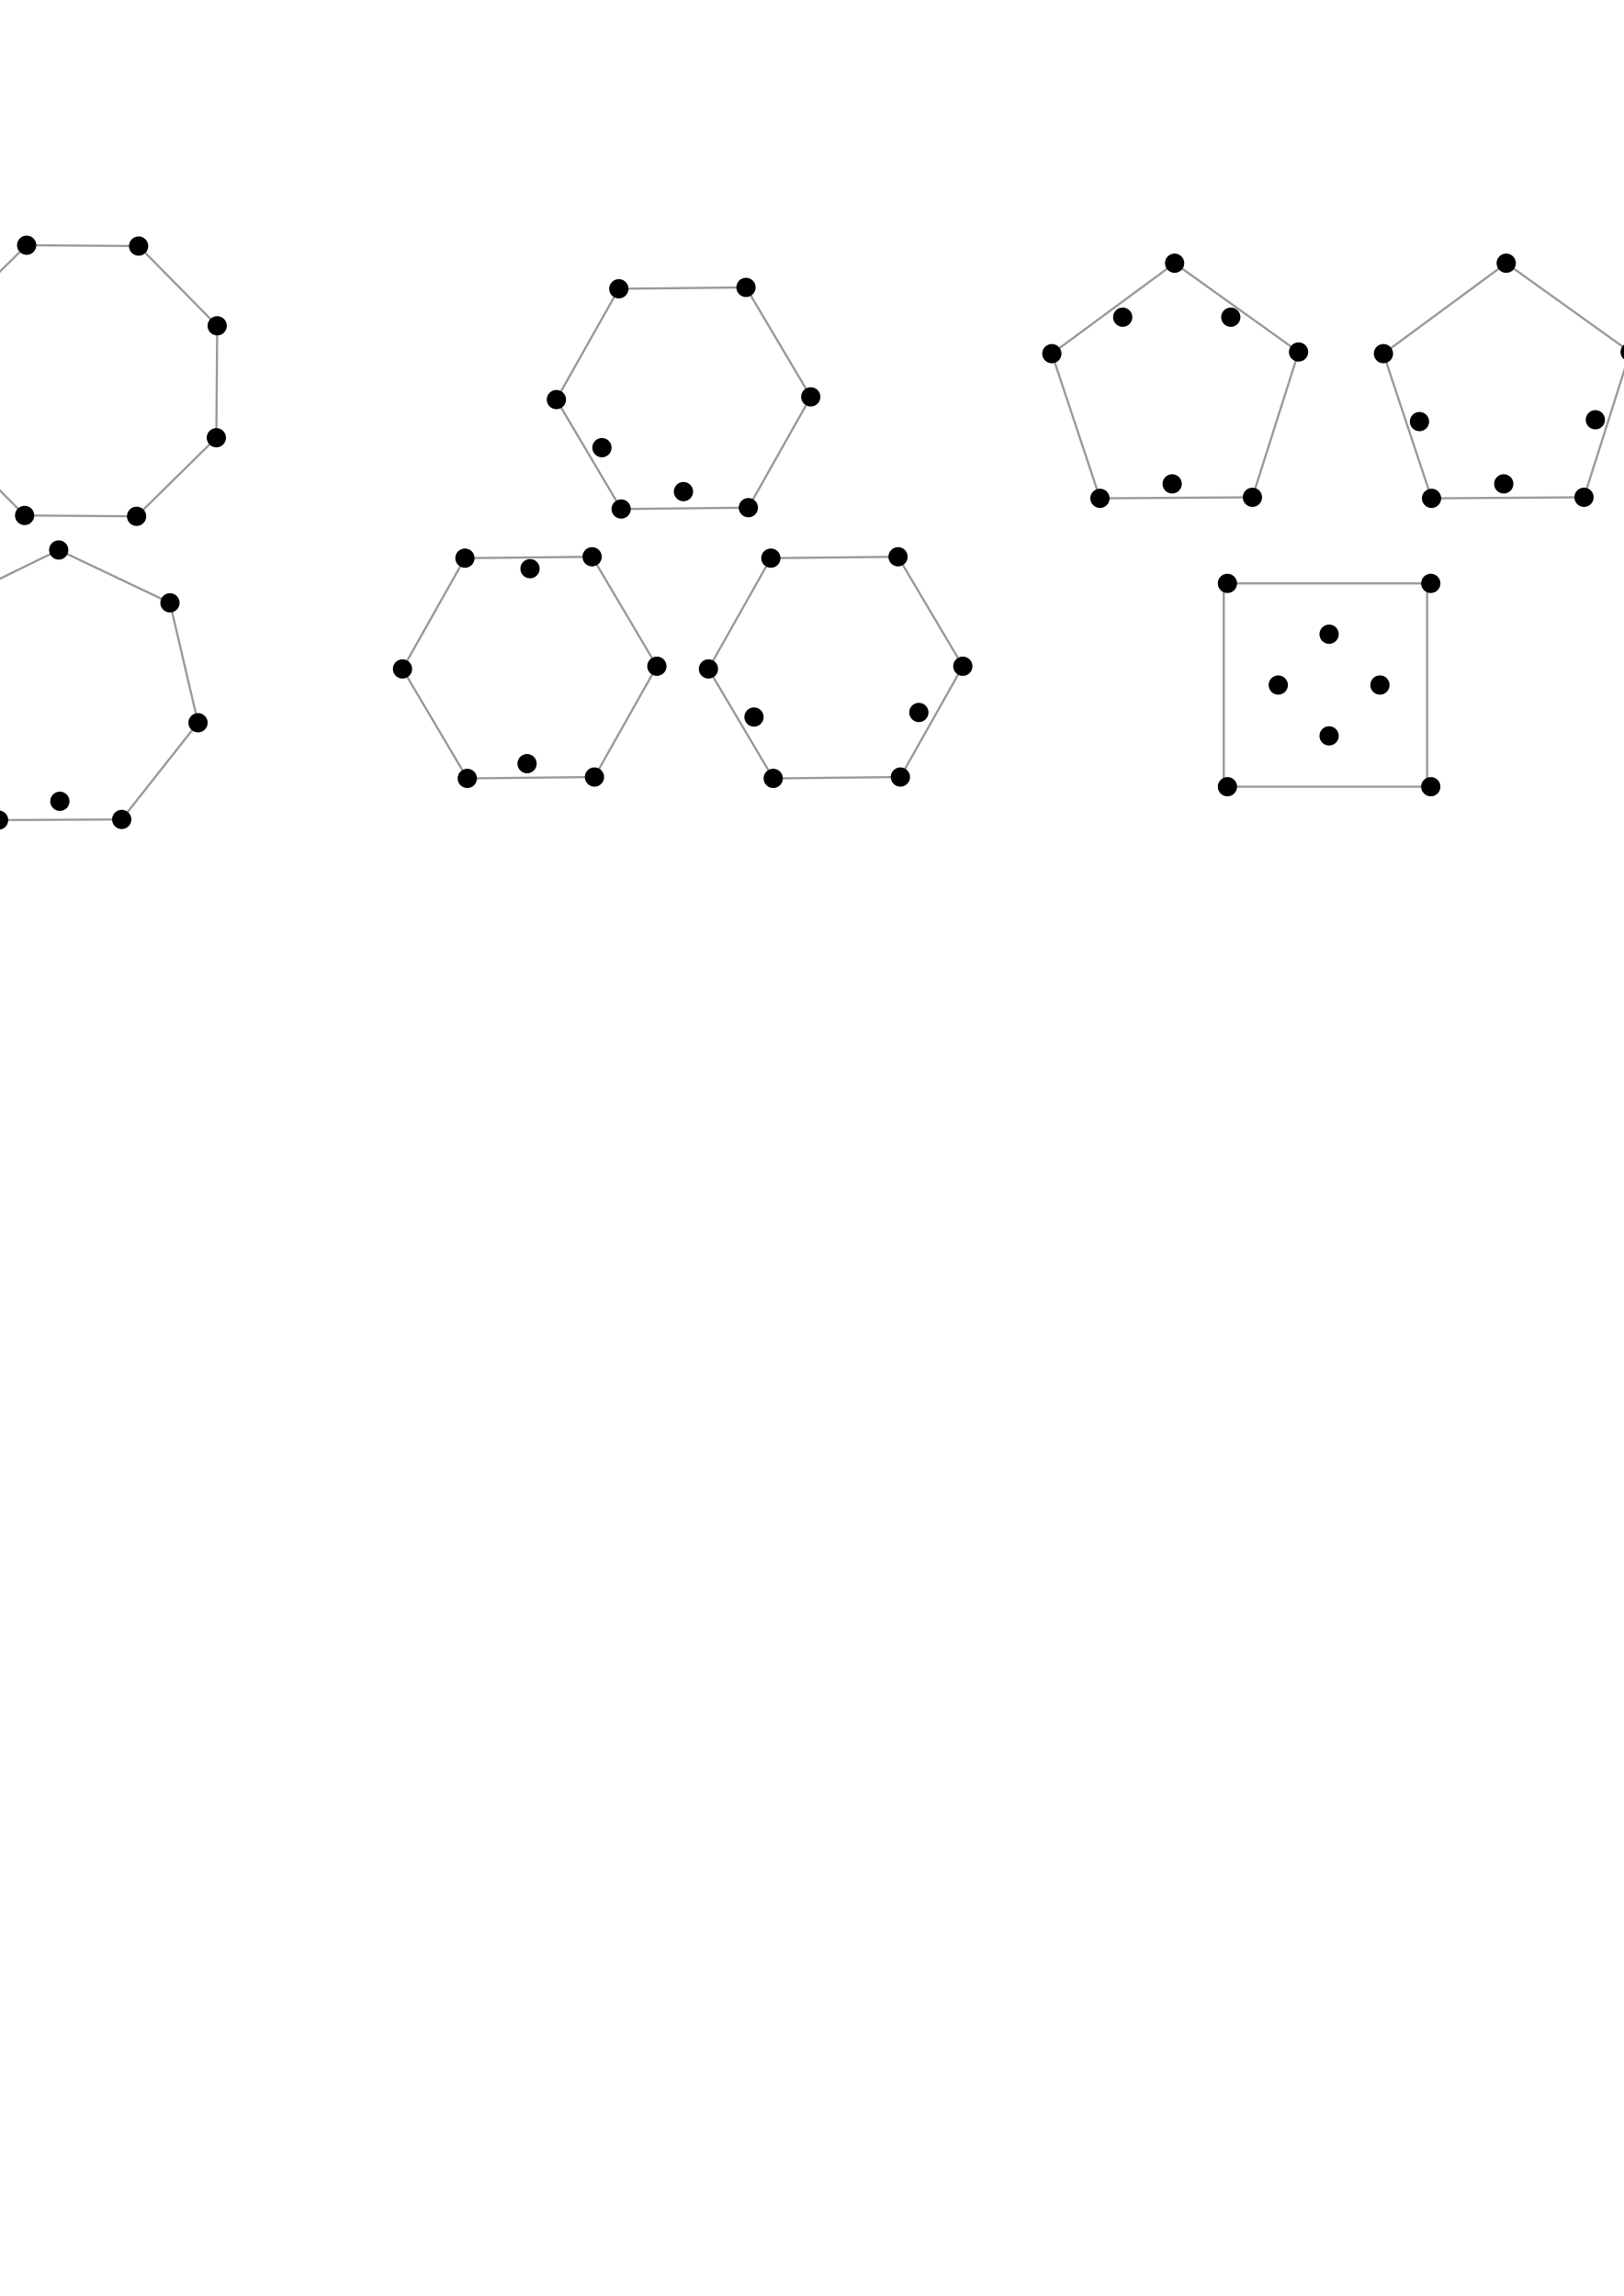
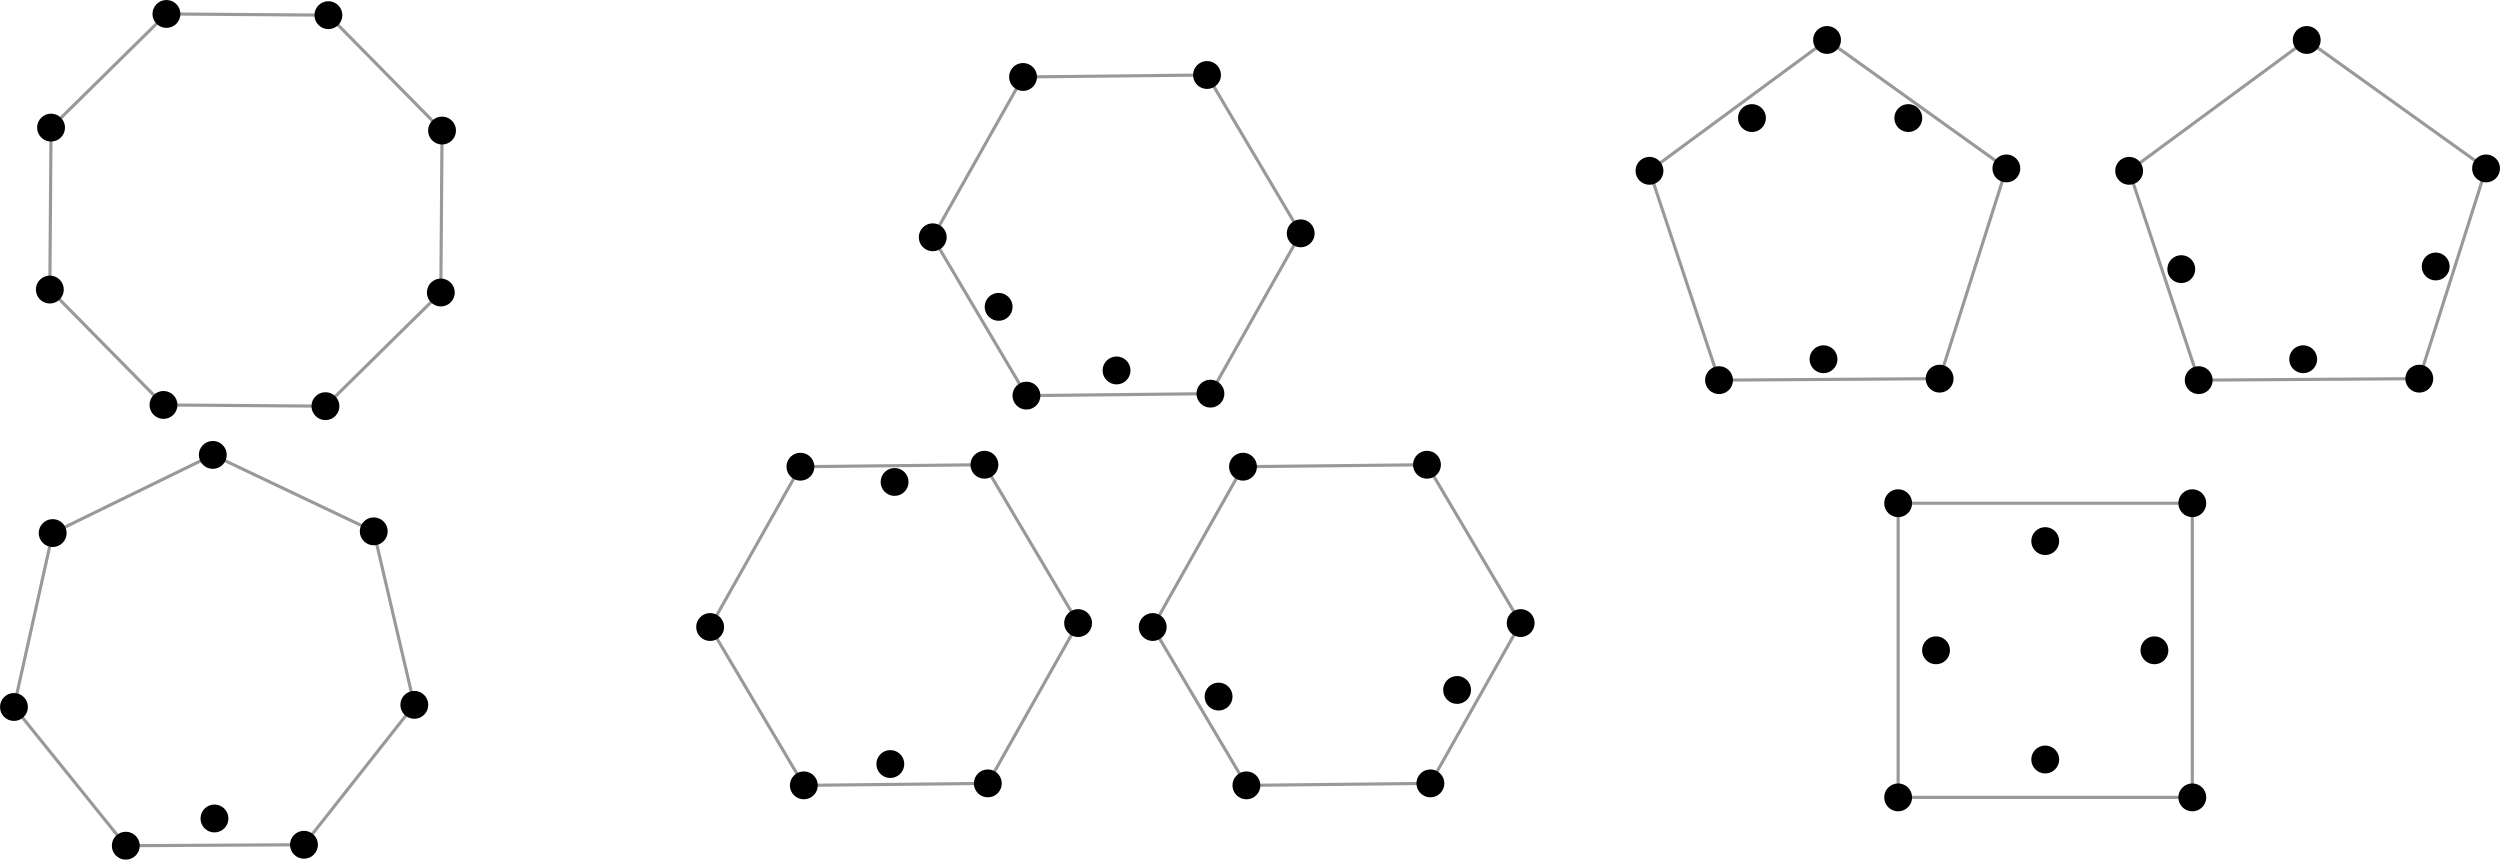
- <svg xmlns="http://www.w3.org/2000/svg" width="210mm" height="297mm" viewBox="0 0 744.094 1052.362" id="svg2" version="1.1">
+ <svg xmlns="http://www.w3.org/2000/svg" width="223.513mm" height="76.857mm" viewBox="0 0 791.976 272.33" id="svg2" version="1.1">
  <defs id="defs4" />
-   <g id="layer1">
+   <g id="layer1" transform="translate(40.50511,-107.9774)">
    <g id="g4305" transform="translate(-158.9645,65.0366)">
      <path id="circle4137" d="m 175.601,47.359 a 4.418,4.418 0 0 1 -4.418,4.418 4.418,4.418 0 0 1 -4.418,-4.418 4.418,4.418 0 0 1 4.418,-4.418 4.418,4.418 0 0 1 4.418,4.418 z" style="fill:#000000;fill-opacity:1;stroke:none;stroke-width:1;stroke-miterlimit:4;stroke-dasharray:none;stroke-dashoffset:0;stroke-opacity:1" />
      <circle style="fill:#000000;fill-opacity:1;stroke:none;stroke-width:1;stroke-miterlimit:4;stroke-dasharray:none;stroke-dashoffset:0;stroke-opacity:1" id="circle4139" cx="222.489" cy="47.746" r="4.418" />
      <path id="path4151" d="m 221.555,171.611 -51.307,-0.387 -36.006,-36.553 0.387,-51.307 36.553,-36.006 51.307,0.387 36.006,36.553 -0.387,51.307 z" style="fill:none;fill-opacity:1;stroke:#000000;stroke-width:1;stroke-miterlimit:4;stroke-dasharray:none;stroke-dashoffset:0;stroke-opacity:0.402" />
      <circle r="4.418" cy="84.299" cx="258.494" id="circle4155" style="fill:#000000;fill-opacity:1;stroke:none;stroke-width:1;stroke-miterlimit:4;stroke-dasharray:none;stroke-dashoffset:0;stroke-opacity:1" />
      <circle style="fill:#000000;fill-opacity:1;stroke:none;stroke-width:1;stroke-miterlimit:4;stroke-dasharray:none;stroke-dashoffset:0;stroke-opacity:1" id="circle4157" cx="258.107" cy="135.605" r="4.418" />
      <circle r="4.418" cy="171.611" cx="221.555" id="circle4159" style="fill:#000000;fill-opacity:1;stroke:none;stroke-width:1;stroke-miterlimit:4;stroke-dasharray:none;stroke-dashoffset:0;stroke-opacity:1" />
      <circle style="fill:#000000;fill-opacity:1;stroke:none;stroke-width:1;stroke-miterlimit:4;stroke-dasharray:none;stroke-dashoffset:0;stroke-opacity:1" id="circle4161" cx="170.248" cy="171.224" r="4.418" />
      <circle r="4.418" cy="134.671" cx="134.243" id="circle4163" style="fill:#000000;fill-opacity:1;stroke:none;stroke-width:1;stroke-miterlimit:4;stroke-dasharray:none;stroke-dashoffset:0;stroke-opacity:1" />
      <circle style="fill:#000000;fill-opacity:1;stroke:none;stroke-width:1;stroke-miterlimit:4;stroke-dasharray:none;stroke-dashoffset:0;stroke-opacity:1" id="circle4165" cx="134.63" cy="83.365" r="4.418" />
    </g>
    <g id="g4316" transform="translate(-329.9391,204.7921)">
      <path d="m 385.726,170.796 -56.446,0.301 -35.428,-43.944 12.267,-55.097 50.725,-24.762 50.986,24.22 12.853,54.964 z" id="path4167" style="fill:none;fill-opacity:1;stroke:#000000;stroke-width:1;stroke-miterlimit:4;stroke-dasharray:none;stroke-dashoffset:0;stroke-opacity:0.402" />
      <circle style="fill:#000000;fill-opacity:1;stroke:none;stroke-width:1;stroke-miterlimit:4;stroke-dasharray:none;stroke-dashoffset:0;stroke-opacity:1" id="circle4169" cx="306.12" cy="72.055" r="4.418" />
      <circle r="4.418" cy="47.294" cx="356.845" id="circle4171" style="fill:#000000;fill-opacity:1;stroke:none;stroke-width:1;stroke-miterlimit:4;stroke-dasharray:none;stroke-dashoffset:0;stroke-opacity:1" />
      <circle style="fill:#000000;fill-opacity:1;stroke:none;stroke-width:1;stroke-miterlimit:4;stroke-dasharray:none;stroke-dashoffset:0;stroke-opacity:1" id="circle4173" cx="407.831" cy="71.514" r="4.418" />
      <circle r="4.418" cy="126.477" cx="420.685" id="circle4175" style="fill:#000000;fill-opacity:1;stroke:none;stroke-width:1;stroke-miterlimit:4;stroke-dasharray:none;stroke-dashoffset:0;stroke-opacity:1" />
      <circle style="fill:#000000;fill-opacity:1;stroke:none;stroke-width:1;stroke-miterlimit:4;stroke-dasharray:none;stroke-dashoffset:0;stroke-opacity:1" id="circle4177" cx="385.726" cy="170.796" r="4.418" />
      <circle r="4.418" cy="171.096" cx="329.281" id="circle4179" style="fill:#000000;fill-opacity:1;stroke:none;stroke-width:1;stroke-miterlimit:4;stroke-dasharray:none;stroke-dashoffset:0;stroke-opacity:1" />
      <circle style="fill:#000000;fill-opacity:1;stroke:none;stroke-width:1;stroke-miterlimit:4;stroke-dasharray:none;stroke-dashoffset:0;stroke-opacity:1" id="circle4181" cx="293.852" cy="127.153" r="4.418" />
      <circle r="4.418" cy="162.475" cx="357.372" id="circle4183" style="fill:#000000;fill-opacity:1;stroke:none;stroke-width:1;stroke-miterlimit:4;stroke-dasharray:none;stroke-dashoffset:0;stroke-opacity:1" />
    </g>
    <g id="g4327" transform="translate(186.1852,-56.04149)">
      <path d="m 156.762,288.726 -58.283,0.624 -29.682,-50.163 28.601,-50.787 58.283,-0.624 29.682,50.163 z" id="path4185" style="fill:none;fill-opacity:1;stroke:#000000;stroke-width:1;stroke-miterlimit:4;stroke-dasharray:none;stroke-dashoffset:0;stroke-opacity:0.402" />
      <circle style="fill:#000000;fill-opacity:1;stroke:none;stroke-width:1;stroke-miterlimit:4;stroke-dasharray:none;stroke-dashoffset:0;stroke-opacity:1" id="circle4187" cx="97.397" cy="188.4" r="4.418" />
      <circle r="4.418" cy="187.776" cx="155.681" id="circle4189" style="fill:#000000;fill-opacity:1;stroke:none;stroke-width:1;stroke-miterlimit:4;stroke-dasharray:none;stroke-dashoffset:0;stroke-opacity:1" />
      <circle style="fill:#000000;fill-opacity:1;stroke:none;stroke-width:1;stroke-miterlimit:4;stroke-dasharray:none;stroke-dashoffset:0;stroke-opacity:1" id="circle4191" cx="68.796" cy="239.187" r="4.418" />
      <circle r="4.418" cy="237.939" cx="185.363" id="circle4193" style="fill:#000000;fill-opacity:1;stroke:none;stroke-width:1;stroke-miterlimit:4;stroke-dasharray:none;stroke-dashoffset:0;stroke-opacity:1" />
      <circle style="fill:#000000;fill-opacity:1;stroke:none;stroke-width:1;stroke-miterlimit:4;stroke-dasharray:none;stroke-dashoffset:0;stroke-opacity:1" id="circle4195" cx="156.762" cy="288.726" r="4.418" />
      <circle r="4.418" cy="289.35" cx="98.478" id="circle4197" style="fill:#000000;fill-opacity:1;stroke:none;stroke-width:1;stroke-miterlimit:4;stroke-dasharray:none;stroke-dashoffset:0;stroke-opacity:1" />
      <circle style="fill:#000000;fill-opacity:1;stroke:none;stroke-width:1;stroke-miterlimit:4;stroke-dasharray:none;stroke-dashoffset:0;stroke-opacity:1" id="circle4199" cx="89.663" cy="261.226" r="4.418" />
      <circle r="4.418" cy="281.375" cx="127.023" id="circle4201" style="fill:#000000;fill-opacity:1;stroke:none;stroke-width:1;stroke-miterlimit:4;stroke-dasharray:none;stroke-dashoffset:0;stroke-opacity:1" />
    </g>
    <g id="g4338" transform="translate(114.4046,67.00416)">
      <path style="fill:none;fill-opacity:1;stroke:#000000;stroke-width:1;stroke-miterlimit:4;stroke-dasharray:none;stroke-dashoffset:0;stroke-opacity:0.402" id="path4203" d="m 298.224,289.146 -58.283,0.624 -29.682,-50.163 28.601,-50.787 58.283,-0.624 29.682,50.163 z" />
      <circle r="4.418" cy="188.82" cx="238.86" id="circle4205" style="fill:#000000;fill-opacity:1;stroke:none;stroke-width:1;stroke-miterlimit:4;stroke-dasharray:none;stroke-dashoffset:0;stroke-opacity:1" />
      <circle style="fill:#000000;fill-opacity:1;stroke:none;stroke-width:1;stroke-miterlimit:4;stroke-dasharray:none;stroke-dashoffset:0;stroke-opacity:1" id="circle4207" cx="297.143" cy="188.196" r="4.418" />
      <circle r="4.418" cy="239.607" cx="210.259" id="circle4209" style="fill:#000000;fill-opacity:1;stroke:none;stroke-width:1;stroke-miterlimit:4;stroke-dasharray:none;stroke-dashoffset:0;stroke-opacity:1" />
      <circle style="fill:#000000;fill-opacity:1;stroke:none;stroke-width:1;stroke-miterlimit:4;stroke-dasharray:none;stroke-dashoffset:0;stroke-opacity:1" id="circle4211" cx="326.825" cy="238.359" r="4.418" />
      <circle r="4.418" cy="289.146" cx="298.224" id="circle4213" style="fill:#000000;fill-opacity:1;stroke:none;stroke-width:1;stroke-miterlimit:4;stroke-dasharray:none;stroke-dashoffset:0;stroke-opacity:1" />
      <circle style="fill:#000000;fill-opacity:1;stroke:none;stroke-width:1;stroke-miterlimit:4;stroke-dasharray:none;stroke-dashoffset:0;stroke-opacity:1" id="circle4215" cx="239.941" cy="289.77" r="4.418" />
      <circle r="4.418" cy="261.645" cx="231.126" id="circle4217" style="fill:#000000;fill-opacity:1;stroke:none;stroke-width:1;stroke-miterlimit:4;stroke-dasharray:none;stroke-dashoffset:0;stroke-opacity:1" />
      <circle style="fill:#000000;fill-opacity:1;stroke:none;stroke-width:1;stroke-miterlimit:4;stroke-dasharray:none;stroke-dashoffset:0;stroke-opacity:1" id="circle4219" cx="306.684" cy="259.547" r="4.418" />
    </g>
    <g id="g4349" transform="translate(-156.9939,68.19144)">
      <path d="m 429.42,287.959 -58.283,0.624 -29.682,-50.163 28.601,-50.787 58.283,-0.624 29.682,50.163 z" id="path4221" style="fill:none;fill-opacity:1;stroke:#000000;stroke-width:1;stroke-miterlimit:4;stroke-dasharray:none;stroke-dashoffset:0;stroke-opacity:0.402" />
      <circle style="fill:#000000;fill-opacity:1;stroke:none;stroke-width:1;stroke-miterlimit:4;stroke-dasharray:none;stroke-dashoffset:0;stroke-opacity:1" id="circle4223" cx="370.055" cy="187.633" r="4.418" />
      <circle r="4.418" cy="187.009" cx="428.339" id="circle4225" style="fill:#000000;fill-opacity:1;stroke:none;stroke-width:1;stroke-miterlimit:4;stroke-dasharray:none;stroke-dashoffset:0;stroke-opacity:1" />
      <circle style="fill:#000000;fill-opacity:1;stroke:none;stroke-width:1;stroke-miterlimit:4;stroke-dasharray:none;stroke-dashoffset:0;stroke-opacity:1" id="circle4227" cx="341.454" cy="238.42" r="4.418" />
      <circle r="4.418" cy="237.172" cx="458.021" id="circle4229" style="fill:#000000;fill-opacity:1;stroke:none;stroke-width:1;stroke-miterlimit:4;stroke-dasharray:none;stroke-dashoffset:0;stroke-opacity:1" />
      <circle style="fill:#000000;fill-opacity:1;stroke:none;stroke-width:1;stroke-miterlimit:4;stroke-dasharray:none;stroke-dashoffset:0;stroke-opacity:1" id="circle4231" cx="429.42" cy="287.959" r="4.418" />
      <circle r="4.418" cy="288.583" cx="371.136" id="circle4233" style="fill:#000000;fill-opacity:1;stroke:none;stroke-width:1;stroke-miterlimit:4;stroke-dasharray:none;stroke-dashoffset:0;stroke-opacity:1" />
      <circle style="fill:#000000;fill-opacity:1;stroke:none;stroke-width:1;stroke-miterlimit:4;stroke-dasharray:none;stroke-dashoffset:0;stroke-opacity:1" id="circle4235" cx="398.533" cy="281.829" r="4.418" />
      <circle r="4.418" cy="192.465" cx="399.886" id="circle4237" style="fill:#000000;fill-opacity:1;stroke:none;stroke-width:1;stroke-miterlimit:4;stroke-dasharray:none;stroke-dashoffset:0;stroke-opacity:1" />
    </g>
    <g id="g4371" transform="translate(345.5938,-185.5383)">
      <path d="m 228.355,413.473 -69.876,0.469 -22.039,-66.311 56.255,-41.451 56.807,40.693 z" id="path4239" style="fill:none;fill-opacity:1;stroke:#000000;stroke-width:1;stroke-miterlimit:4;stroke-dasharray:none;stroke-dashoffset:0;stroke-opacity:0.402" />
      <circle style="fill:#000000;fill-opacity:1;stroke:none;stroke-width:1;stroke-miterlimit:4;stroke-dasharray:none;stroke-dashoffset:0;stroke-opacity:1" id="circle4241" cx="192.695" cy="306.179" r="4.418" />
      <circle r="4.418" cy="347.63" cx="136.44" id="circle4243" style="fill:#000000;fill-opacity:1;stroke:none;stroke-width:1;stroke-miterlimit:4;stroke-dasharray:none;stroke-dashoffset:0;stroke-opacity:1" />
      <circle style="fill:#000000;fill-opacity:1;stroke:none;stroke-width:1;stroke-miterlimit:4;stroke-dasharray:none;stroke-dashoffset:0;stroke-opacity:1" id="circle4245" cx="158.479" cy="413.941" r="4.418" />
      <circle r="4.418" cy="413.473" cx="228.355" id="circle4247" style="fill:#000000;fill-opacity:1;stroke:none;stroke-width:1;stroke-miterlimit:4;stroke-dasharray:none;stroke-dashoffset:0;stroke-opacity:1" />
      <circle style="fill:#000000;fill-opacity:1;stroke:none;stroke-width:1;stroke-miterlimit:4;stroke-dasharray:none;stroke-dashoffset:0;stroke-opacity:1" id="circle4249" cx="249.502" cy="346.872" r="4.418" />
      <circle r="4.418" cy="330.92" cx="168.906" id="circle4251" style="fill:#000000;fill-opacity:1;stroke:none;stroke-width:1;stroke-miterlimit:4;stroke-dasharray:none;stroke-dashoffset:0;stroke-opacity:1" />
      <circle style="fill:#000000;fill-opacity:1;stroke:none;stroke-width:1;stroke-miterlimit:4;stroke-dasharray:none;stroke-dashoffset:0;stroke-opacity:1" id="circle4253" cx="218.439" cy="330.92" r="4.418" />
      <circle r="4.418" cy="407.318" cx="191.574" id="circle4255" style="fill:#000000;fill-opacity:1;stroke:none;stroke-width:1;stroke-miterlimit:4;stroke-dasharray:none;stroke-dashoffset:0;stroke-opacity:1" />
    </g>
    <g id="g4360" transform="translate(338.0379,-187.2173)">
      <path style="fill:none;fill-opacity:1;stroke:#000000;stroke-width:1;stroke-miterlimit:4;stroke-dasharray:none;stroke-dashoffset:0;stroke-opacity:0.402" id="path4257" d="m 387.867,415.152 -69.876,0.469 -22.039,-66.311 56.255,-41.451 56.807,40.693 z" />
      <circle r="4.418" cy="307.858" cx="352.208" id="circle4259" style="fill:#000000;fill-opacity:1;stroke:none;stroke-width:1;stroke-miterlimit:4;stroke-dasharray:none;stroke-dashoffset:0;stroke-opacity:1" />
      <circle style="fill:#000000;fill-opacity:1;stroke:none;stroke-width:1;stroke-miterlimit:4;stroke-dasharray:none;stroke-dashoffset:0;stroke-opacity:1" id="circle4261" cx="295.952" cy="349.309" r="4.418" />
      <circle r="4.418" cy="415.62" cx="317.991" id="circle4263" style="fill:#000000;fill-opacity:1;stroke:none;stroke-width:1;stroke-miterlimit:4;stroke-dasharray:none;stroke-dashoffset:0;stroke-opacity:1" />
      <circle style="fill:#000000;fill-opacity:1;stroke:none;stroke-width:1;stroke-miterlimit:4;stroke-dasharray:none;stroke-dashoffset:0;stroke-opacity:1" id="circle4265" cx="387.867" cy="415.152" r="4.418" />
      <circle r="4.418" cy="348.551" cx="409.014" id="circle4267" style="fill:#000000;fill-opacity:1;stroke:none;stroke-width:1;stroke-miterlimit:4;stroke-dasharray:none;stroke-dashoffset:0;stroke-opacity:1" />
      <circle style="fill:#000000;fill-opacity:1;stroke:none;stroke-width:1;stroke-miterlimit:4;stroke-dasharray:none;stroke-dashoffset:0;stroke-opacity:1" id="circle4269" cx="312.467" cy="380.453" r="4.418" />
      <circle r="4.418" cy="379.614" cx="393.063" id="circle4271" style="fill:#000000;fill-opacity:1;stroke:none;stroke-width:1;stroke-miterlimit:4;stroke-dasharray:none;stroke-dashoffset:0;stroke-opacity:1" />
      <circle style="fill:#000000;fill-opacity:1;stroke:none;stroke-width:1;stroke-miterlimit:4;stroke-dasharray:none;stroke-dashoffset:0;stroke-opacity:1" id="circle4273" cx="351.086" cy="408.997" r="4.418" />
    </g>
-     <g id="g4382" transform="translate(334.1368,-167.0684)">
-       <rect y="434.461" x="226.676" height="93.189" width="93.189" id="rect4277" style="fill:none;fill-opacity:1;stroke:#000000;stroke-width:1;stroke-miterlimit:4;stroke-dasharray:none;stroke-dashoffset:0;stroke-opacity:0.402" />
-       <circle style="fill:#000000;fill-opacity:1;stroke:none;stroke-width:1;stroke-miterlimit:4;stroke-dasharray:none;stroke-dashoffset:0;stroke-opacity:1" id="circle4279" cx="228.355" cy="434.461" r="4.418" />
-       <circle r="4.418" cy="434.461" cx="321.544" id="circle4281" style="fill:#000000;fill-opacity:1;stroke:none;stroke-width:1;stroke-miterlimit:4;stroke-dasharray:none;stroke-dashoffset:0;stroke-opacity:1" />
-       <circle style="fill:#000000;fill-opacity:1;stroke:none;stroke-width:1;stroke-miterlimit:4;stroke-dasharray:none;stroke-dashoffset:0;stroke-opacity:1" id="circle4283" cx="228.355" cy="527.65" r="4.418" />
-       <circle r="4.418" cy="527.65" cx="321.544" id="circle4285" style="fill:#000000;fill-opacity:1;stroke:none;stroke-width:1;stroke-miterlimit:4;stroke-dasharray:none;stroke-dashoffset:0;stroke-opacity:1" />
-       <circle style="fill:#000000;fill-opacity:1;stroke:none;stroke-width:1;stroke-miterlimit:4;stroke-dasharray:none;stroke-dashoffset:0;stroke-opacity:1" id="circle4287" cx="298.246" cy="481.055" r="4.418" />
-       <circle r="4.418" cy="457.758" cx="274.949" id="circle4289" style="fill:#000000;fill-opacity:1;stroke:none;stroke-width:1;stroke-miterlimit:4;stroke-dasharray:none;stroke-dashoffset:0;stroke-opacity:1" />
-       <circle style="fill:#000000;fill-opacity:1;stroke:none;stroke-width:1;stroke-miterlimit:4;stroke-dasharray:none;stroke-dashoffset:0;stroke-opacity:1" id="circle4291" cx="251.652" cy="481.056" r="4.418" />
-       <circle r="4.418" cy="504.353" cx="274.949" id="circle4293" style="fill:#000000;fill-opacity:1;stroke:none;stroke-width:1;stroke-miterlimit:4;stroke-dasharray:none;stroke-dashoffset:0;stroke-opacity:1" />
-     </g>
+     <rect style="fill:none;fill-opacity:1;stroke:#000000;stroke-width:1;stroke-miterlimit:4;stroke-dasharray:none;stroke-dashoffset:0;stroke-opacity:0.402" id="rect4277" width="93.189" height="93.189" x="560.812" y="267.393" />
+     <circle r="4.418" cy="267.393" cx="560.812" id="circle4279" style="fill:#000000;fill-opacity:1;stroke:none;stroke-width:1;stroke-miterlimit:4;stroke-dasharray:none;stroke-dashoffset:0;stroke-opacity:1" />
+     <circle style="fill:#000000;fill-opacity:1;stroke:none;stroke-width:1;stroke-miterlimit:4;stroke-dasharray:none;stroke-dashoffset:0;stroke-opacity:1" id="circle4281" cx="654.001" cy="267.393" r="4.418" />
+     <circle r="4.418" cy="360.582" cx="560.812" id="circle4283" style="fill:#000000;fill-opacity:1;stroke:none;stroke-width:1;stroke-miterlimit:4;stroke-dasharray:none;stroke-dashoffset:0;stroke-opacity:1" />
+     <circle style="fill:#000000;fill-opacity:1;stroke:none;stroke-width:1;stroke-miterlimit:4;stroke-dasharray:none;stroke-dashoffset:0;stroke-opacity:1" id="circle4285" cx="654.001" cy="360.582" r="4.418" />
+     <circle r="4.418" cy="313.987" cx="642.001" id="circle4287" style="fill:#000000;fill-opacity:1;stroke:none;stroke-width:1;stroke-miterlimit:4;stroke-dasharray:none;stroke-dashoffset:0;stroke-opacity:1" />
+     <circle style="fill:#000000;fill-opacity:1;stroke:none;stroke-width:1;stroke-miterlimit:4;stroke-dasharray:none;stroke-dashoffset:0;stroke-opacity:1" id="circle4289" cx="607.407" cy="279.393" r="4.418" />
+     <circle r="4.418" cy="313.987" cx="572.812" id="circle4291" style="fill:#000000;fill-opacity:1;stroke:none;stroke-width:1;stroke-miterlimit:4;stroke-dasharray:none;stroke-dashoffset:0;stroke-opacity:1" />
+     <circle style="fill:#000000;fill-opacity:1;stroke:none;stroke-width:1;stroke-miterlimit:4;stroke-dasharray:none;stroke-dashoffset:0;stroke-opacity:1" id="circle4293" cx="607.407" cy="348.582" r="4.418" />
  </g>
</svg>
